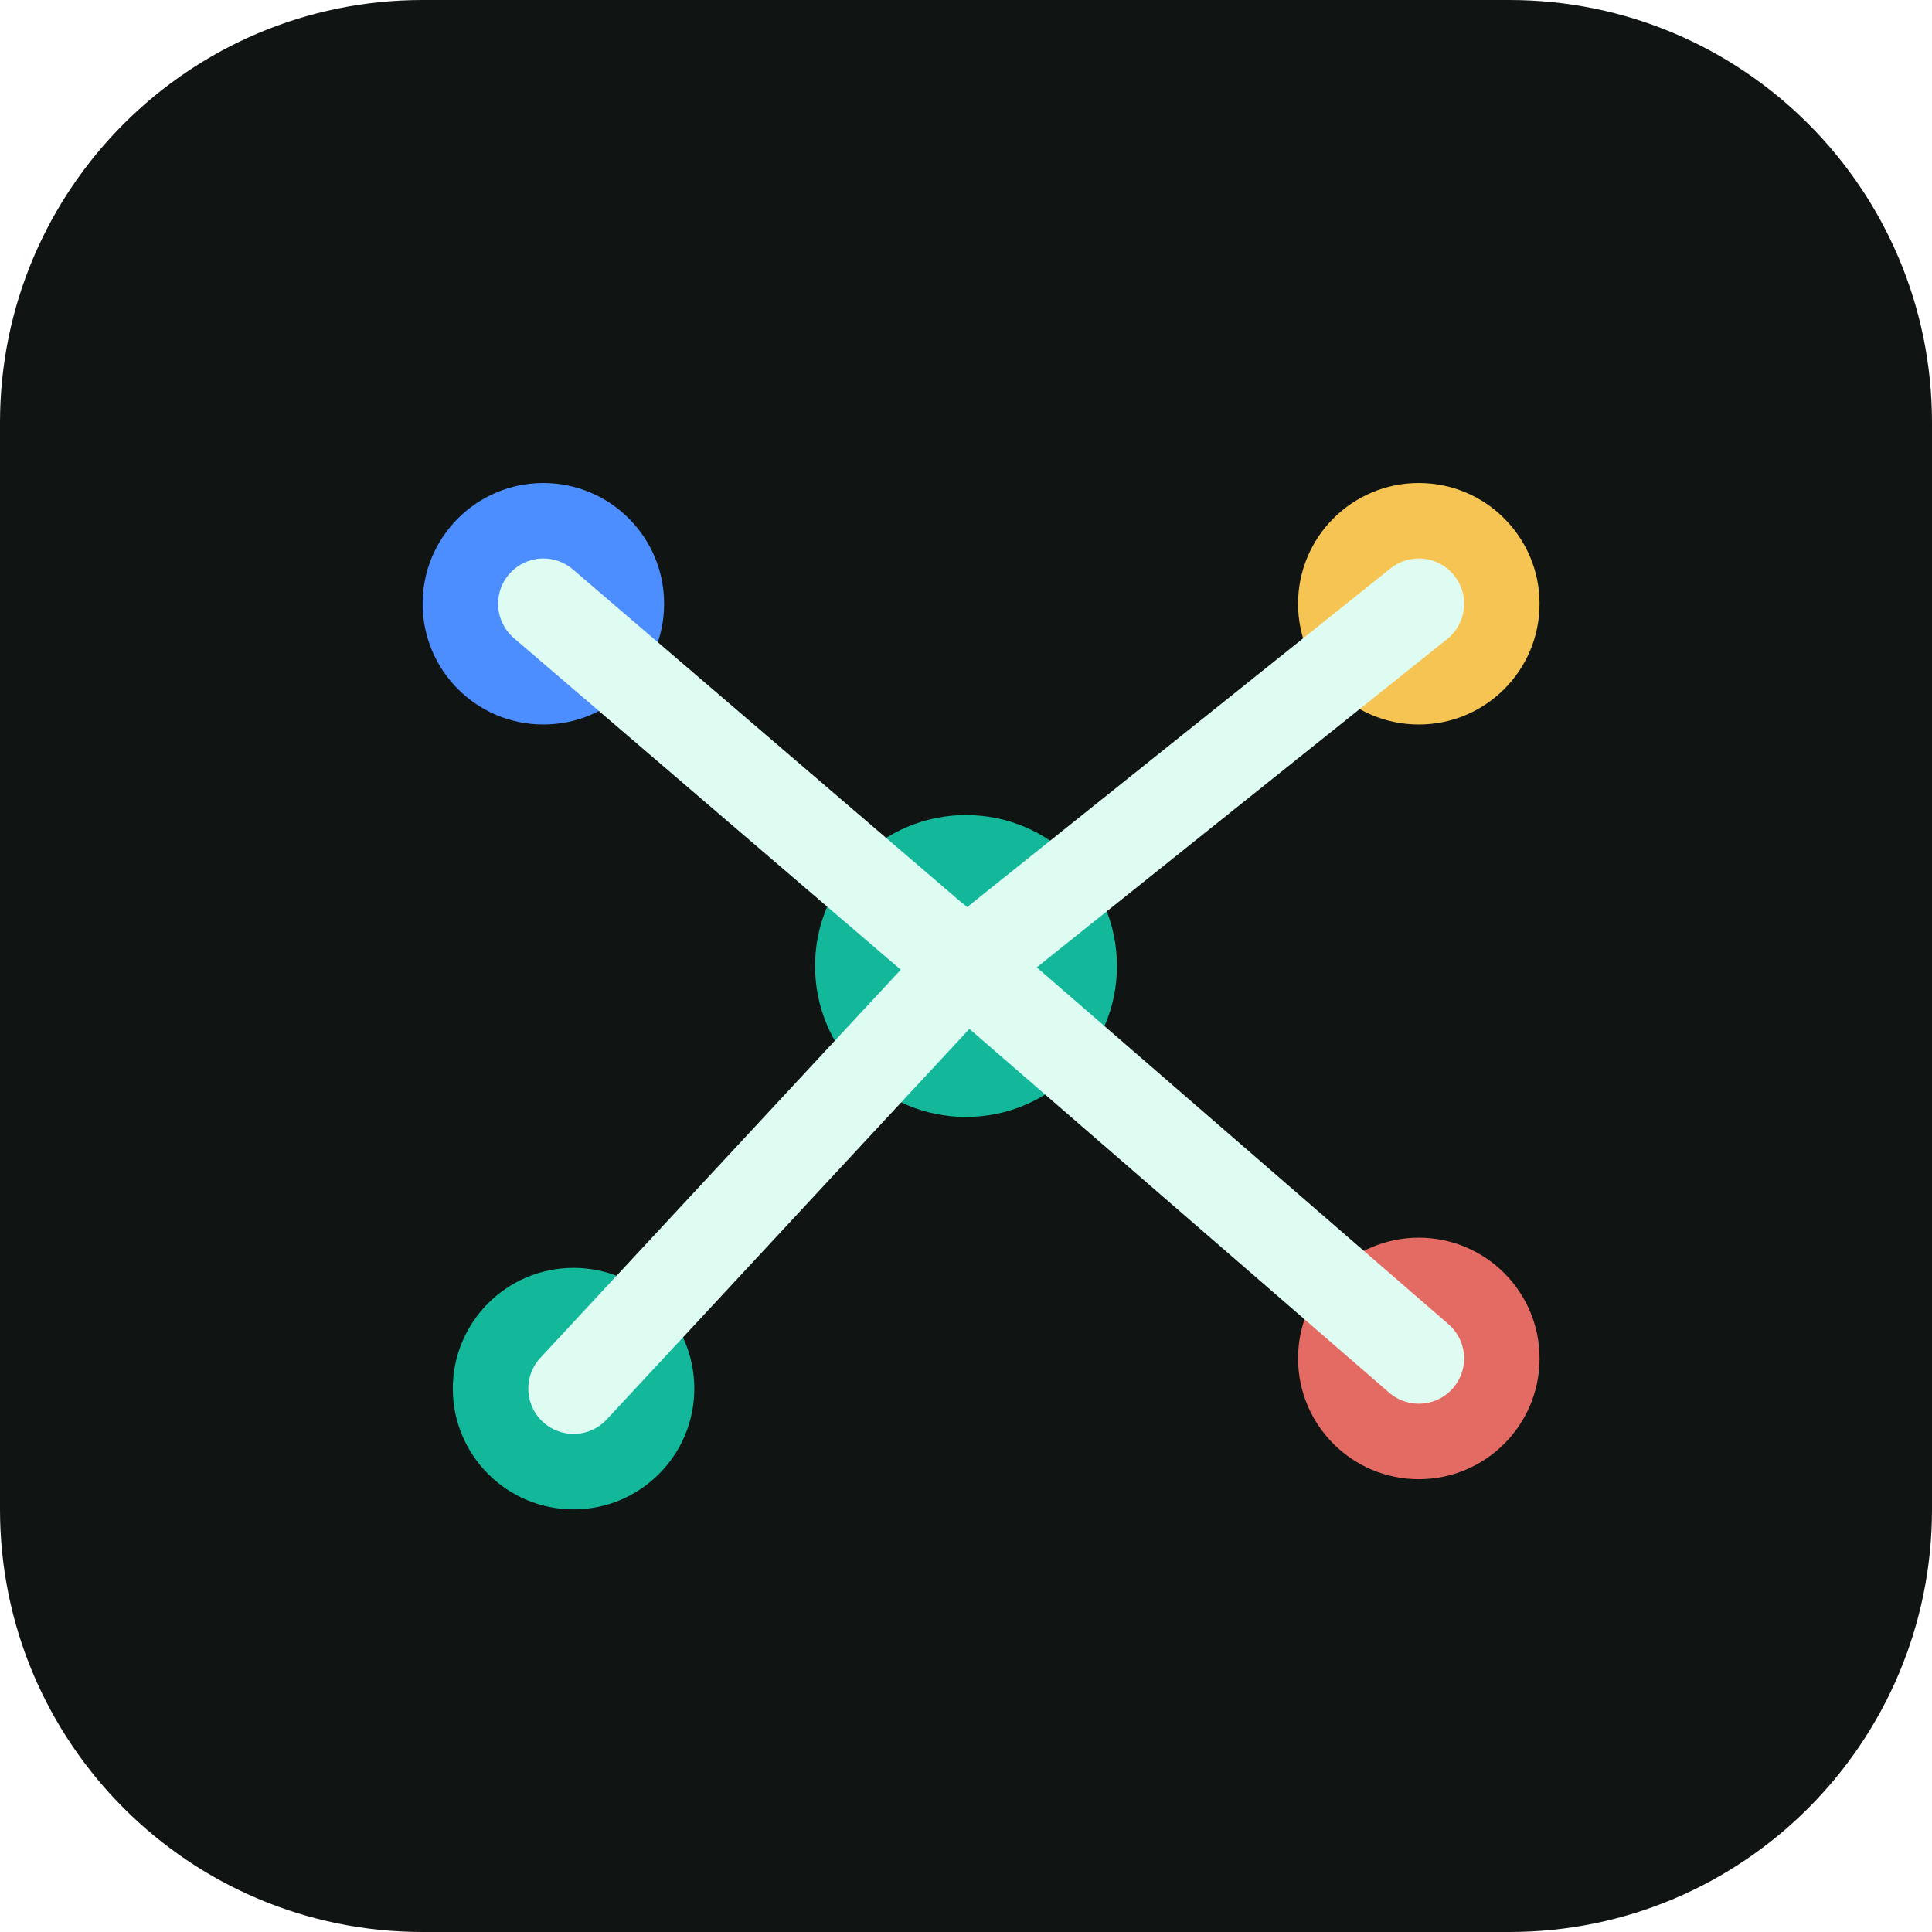
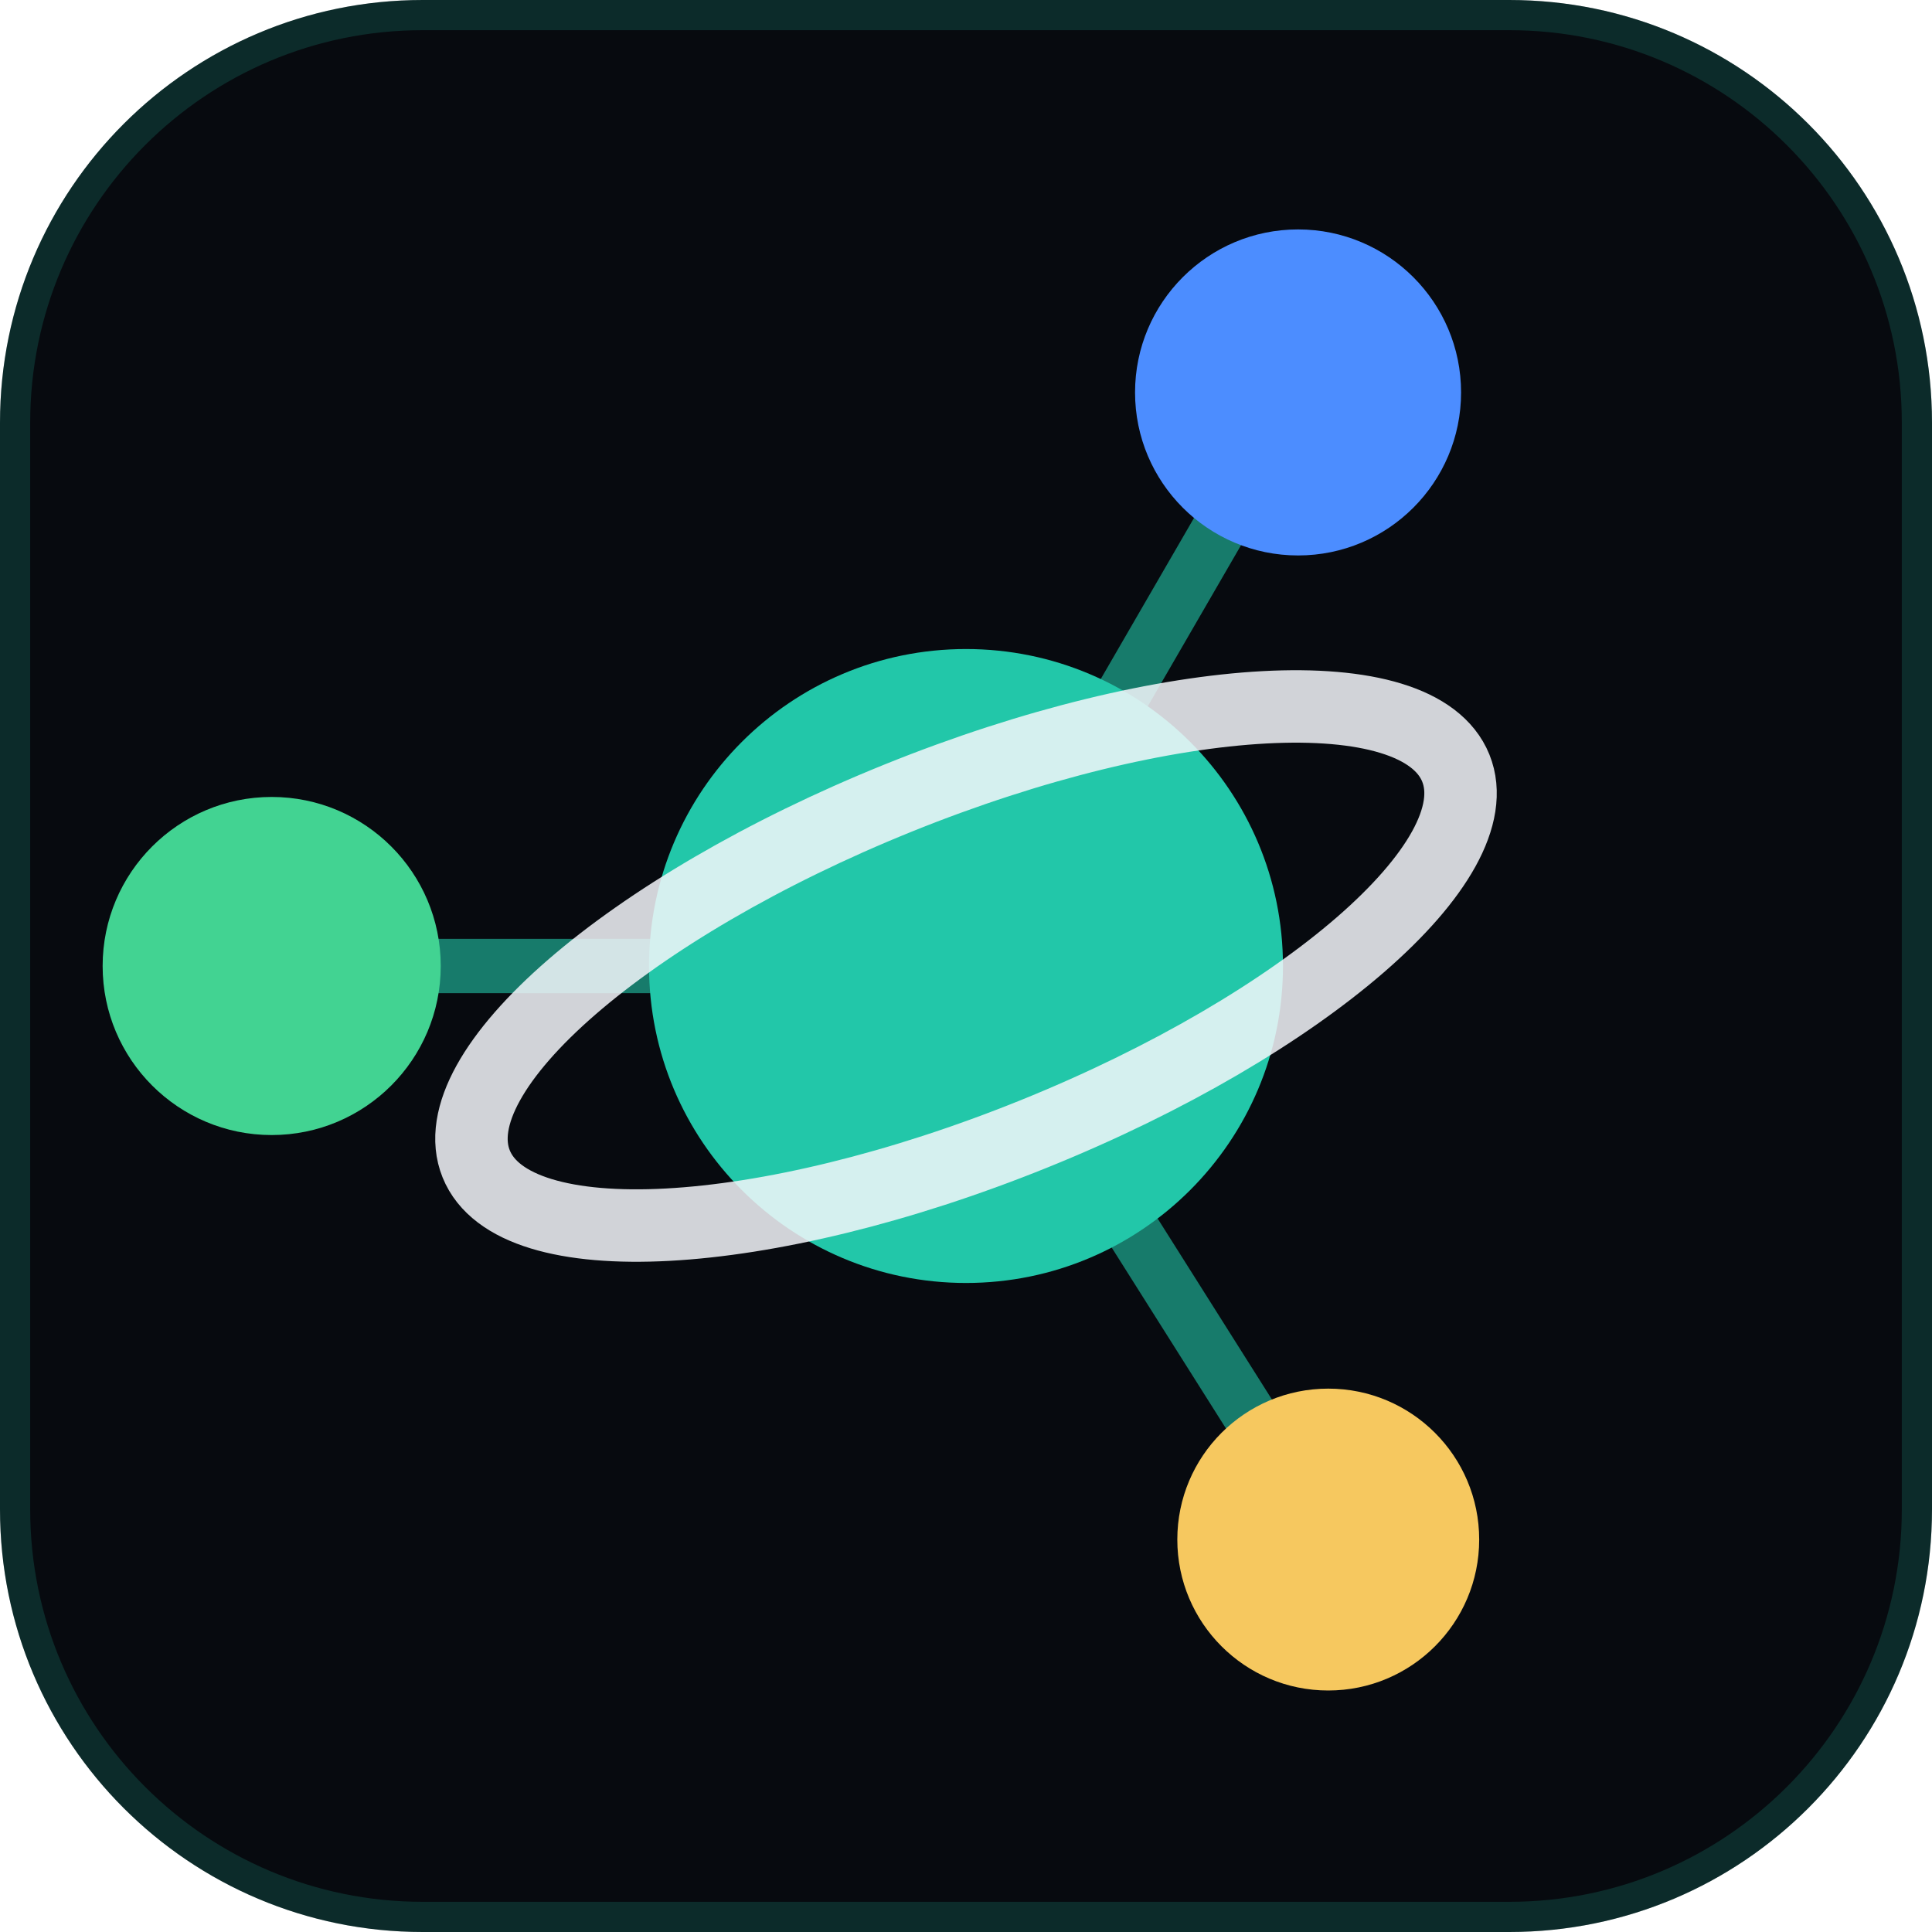
- <svg xmlns="http://www.w3.org/2000/svg" width="64" height="64" viewBox="0 0 64 64" fill="none">
-   <rect width="64" height="64" rx="14" fill="#101412" />
-   <circle cx="32" cy="32" r="5" fill="#13B89A" />
-   <circle cx="18" cy="20" r="4" fill="#4C8DFF" />
-   <circle cx="47" cy="20" r="4" fill="#F6C453" />
-   <circle cx="19" cy="46" r="4" fill="#13B89A" />
-   <circle cx="47" cy="45" r="4" fill="#E46B64" />
-   <path d="M18 20L32 32L47 20M19 46L32 32L47 45" stroke="#DFFCF3" stroke-width="3" stroke-linecap="round" />
+ <svg xmlns="http://www.w3.org/2000/svg" viewBox="0 0 64 64" width="64" height="64" role="img" aria-labelledby="kg-fav-title kg-fav-desc">
+   <rect x="0" y="0" width="64" height="64" rx="14" fill="#070A0F" />
+   <rect x="0.5" y="0.5" width="63" height="63" rx="13.5" fill="none" stroke="#22C7A9" stroke-opacity="0.18" />
+   <g stroke="#22C7A9" stroke-width="1.8" opacity="0.6" stroke-linecap="round">
+     <line x1="32" y1="32" x2="43" y2="13" />
+     <line x1="32" y1="32" x2="44" y2="51" />
+     <line x1="32" y1="32" x2="9" y2="32" />
+   </g>
+   <circle cx="43" cy="13" r="5.4" fill="#4C8DFF" />
+   <circle cx="44" cy="51" r="5" fill="#F6C85F" />
+   <circle cx="9" cy="32" r="5.6" fill="#42D392" />
+   <circle cx="32" cy="32" r="10.5" fill="#22C7A9" />
+   <ellipse cx="32" cy="32" rx="17.5" ry="6" fill="none" stroke="#F4F7FB" stroke-width="2.4" opacity="0.85" transform="rotate(-22 32 32)" />
</svg>
